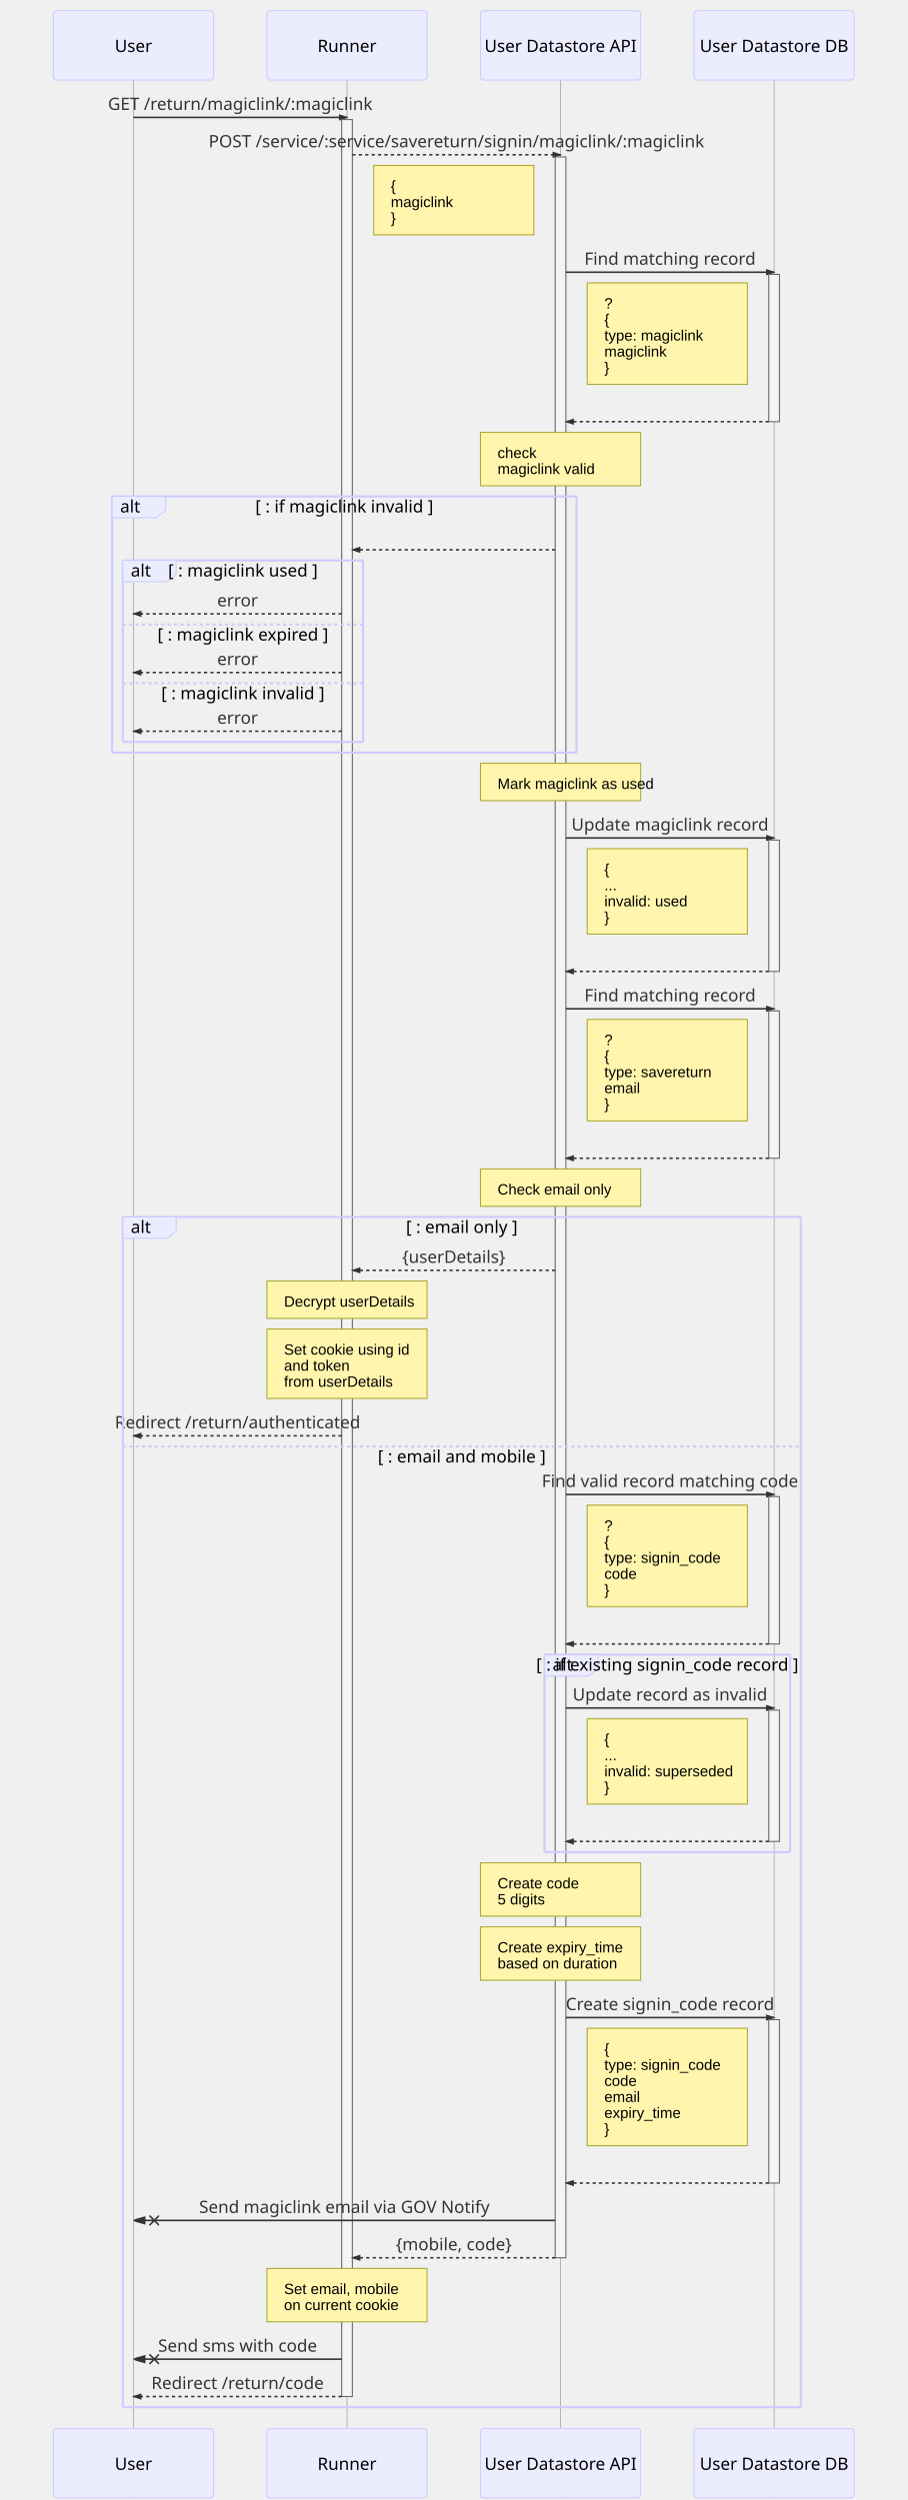
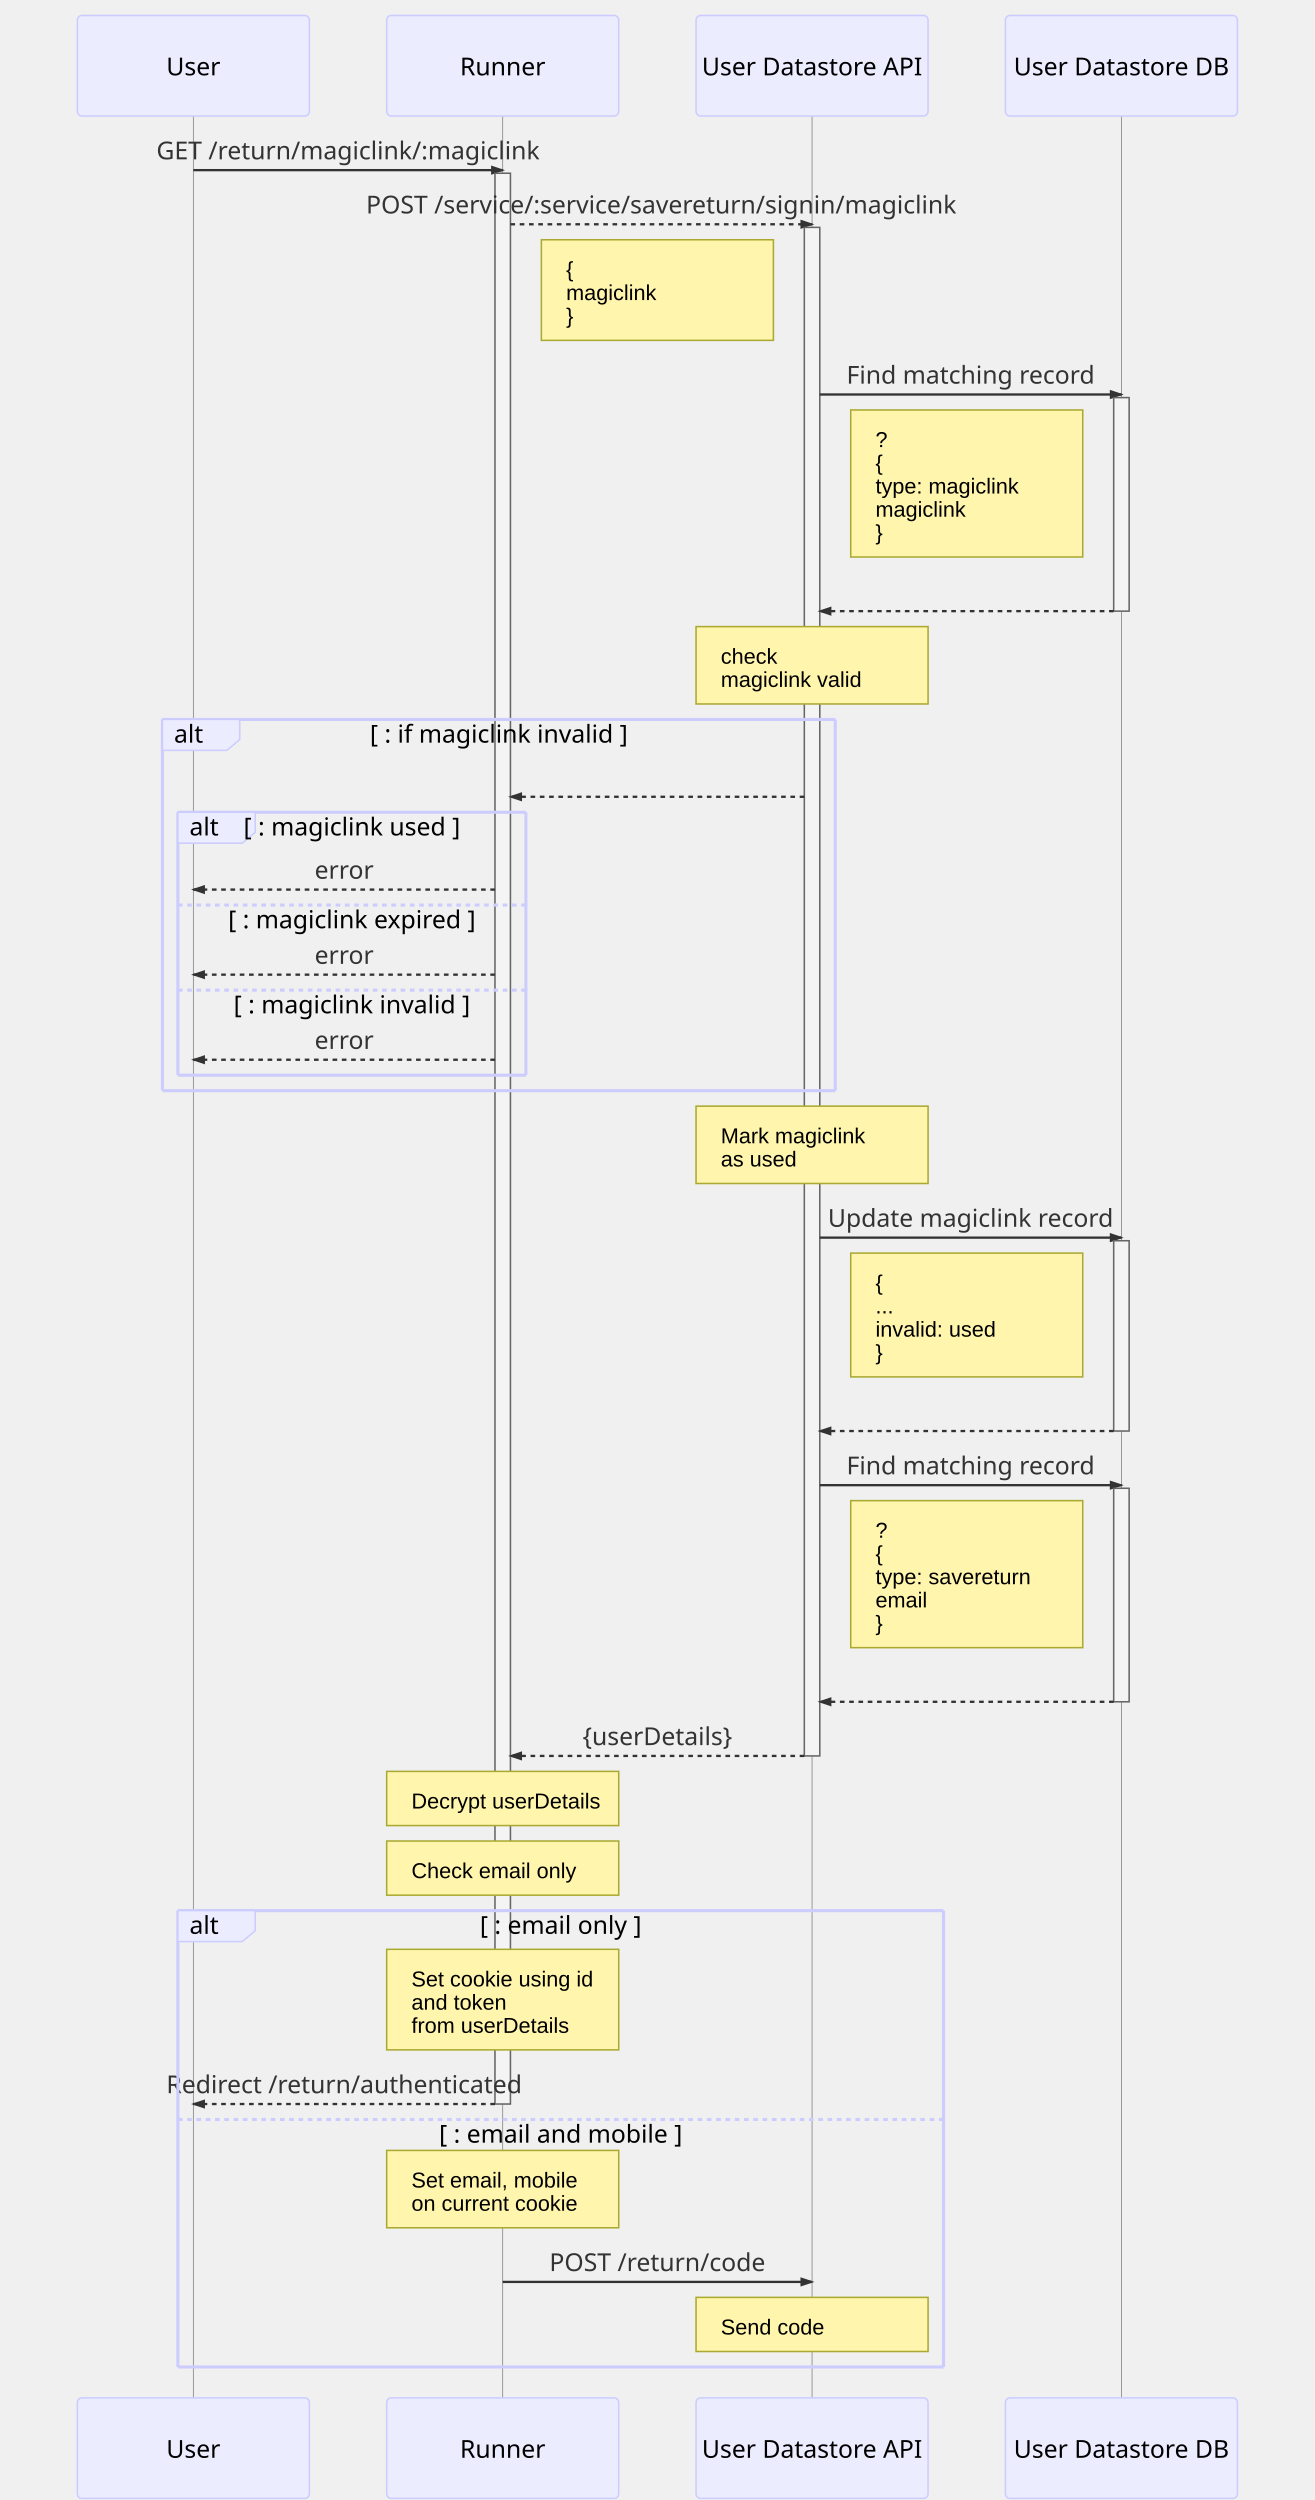
- <svg xmlns="http://www.w3.org/2000/svg" id="mermaid-1555601982580" width="100%" height="100%" style="max-width:850px;" viewBox="-50 -10 850 2341.438">
-   <style>#mermaid-1555601982580 .label{font-family:trebuchet ms,verdana,arial;color:#333}#mermaid-1555601982580 .node circle,#mermaid-1555601982580 .node ellipse,#mermaid-1555601982580 .node polygon,#mermaid-1555601982580 .node rect{fill:#ececff;stroke:#9370db;stroke-width:1px}#mermaid-1555601982580 .node.clickable{cursor:pointer}#mermaid-1555601982580 .arrowheadPath{fill:#333}#mermaid-1555601982580 .edgePath .path{stroke:#333;stroke-width:1.5px}#mermaid-1555601982580 .edgeLabel{background-color:#e8e8e8}#mermaid-1555601982580 .cluster rect{fill:#ffffde!important;stroke:#aa3!important;stroke-width:1px!important}#mermaid-1555601982580 .cluster text{fill:#333}#mermaid-1555601982580 div.mermaidTooltip{position:absolute;text-align:center;max-width:200px;padding:2px;font-family:trebuchet ms,verdana,arial;font-size:12px;background:#ffffde;border:1px solid #aa3;border-radius:2px;pointer-events:none;z-index:100}#mermaid-1555601982580 .actor{stroke:#ccf;fill:#ececff}#mermaid-1555601982580 text.actor{fill:#000;stroke:none}#mermaid-1555601982580 .actor-line{stroke:grey}#mermaid-1555601982580 .messageLine0{marker-end:"url(#arrowhead)"}#mermaid-1555601982580 .messageLine0,#mermaid-1555601982580 .messageLine1{stroke-width:1.5;stroke-dasharray:"2 2";stroke:#333}#mermaid-1555601982580 #arrowhead{fill:#333}#mermaid-1555601982580 #crosshead path{fill:#333!important;stroke:#333!important}#mermaid-1555601982580 .messageText{fill:#333;stroke:none}#mermaid-1555601982580 .labelBox{stroke:#ccf;fill:#ececff}#mermaid-1555601982580 .labelText,#mermaid-1555601982580 .loopText{fill:#000;stroke:none}#mermaid-1555601982580 .loopLine{stroke-width:2;stroke-dasharray:"2 2";marker-end:"url(#arrowhead)";stroke:#ccf}#mermaid-1555601982580 .note{stroke:#aa3;fill:#fff5ad}#mermaid-1555601982580 .noteText{fill:#000;stroke:none;font-family:trebuchet ms,verdana,arial;font-size:14px}#mermaid-1555601982580 .section{stroke:none;opacity:.2}#mermaid-1555601982580 .section0{fill:rgba(102,102,255,.49)}#mermaid-1555601982580 .section2{fill:#fff400}#mermaid-1555601982580 .section1,#mermaid-1555601982580 .section3{fill:#fff;opacity:.2}#mermaid-1555601982580 .sectionTitle0,#mermaid-1555601982580 .sectionTitle1,#mermaid-1555601982580 .sectionTitle2,#mermaid-1555601982580 .sectionTitle3{fill:#333}#mermaid-1555601982580 .sectionTitle{text-anchor:start;font-size:11px;text-height:14px}#mermaid-1555601982580 .grid .tick{stroke:#d3d3d3;opacity:.3;shape-rendering:crispEdges}#mermaid-1555601982580 .grid path{stroke-width:0}#mermaid-1555601982580 .today{fill:none;stroke:red;stroke-width:2px}#mermaid-1555601982580 .task{stroke-width:2}#mermaid-1555601982580 .taskText{text-anchor:middle;font-size:11px}#mermaid-1555601982580 .taskTextOutsideRight{fill:#000;text-anchor:start;font-size:11px}#mermaid-1555601982580 .taskTextOutsideLeft{fill:#000;text-anchor:end;font-size:11px}#mermaid-1555601982580 .taskText0,#mermaid-1555601982580 .taskText1,#mermaid-1555601982580 .taskText2,#mermaid-1555601982580 .taskText3{fill:#fff}#mermaid-1555601982580 .task0,#mermaid-1555601982580 .task1,#mermaid-1555601982580 .task2,#mermaid-1555601982580 .task3{fill:#8a90dd;stroke:#534fbc}#mermaid-1555601982580 .taskTextOutside0,#mermaid-1555601982580 .taskTextOutside1,#mermaid-1555601982580 .taskTextOutside2,#mermaid-1555601982580 .taskTextOutside3{fill:#000}#mermaid-1555601982580 .active0,#mermaid-1555601982580 .active1,#mermaid-1555601982580 .active2,#mermaid-1555601982580 .active3{fill:#bfc7ff;stroke:#534fbc}#mermaid-1555601982580 .activeText0,#mermaid-1555601982580 .activeText1,#mermaid-1555601982580 .activeText2,#mermaid-1555601982580 .activeText3{fill:#000!important}#mermaid-1555601982580 .done0,#mermaid-1555601982580 .done1,#mermaid-1555601982580 .done2,#mermaid-1555601982580 .done3{stroke:grey;fill:#d3d3d3;stroke-width:2}#mermaid-1555601982580 .doneText0,#mermaid-1555601982580 .doneText1,#mermaid-1555601982580 .doneText2,#mermaid-1555601982580 .doneText3{fill:#000!important}#mermaid-1555601982580 .crit0,#mermaid-1555601982580 .crit1,#mermaid-1555601982580 .crit2,#mermaid-1555601982580 .crit3{stroke:#f88;fill:red;stroke-width:2}#mermaid-1555601982580 .activeCrit0,#mermaid-1555601982580 .activeCrit1,#mermaid-1555601982580 .activeCrit2,#mermaid-1555601982580 .activeCrit3{stroke:#f88;fill:#bfc7ff;stroke-width:2}#mermaid-1555601982580 .doneCrit0,#mermaid-1555601982580 .doneCrit1,#mermaid-1555601982580 .doneCrit2,#mermaid-1555601982580 .doneCrit3{stroke:#f88;fill:#d3d3d3;stroke-width:2;cursor:pointer;shape-rendering:crispEdges}#mermaid-1555601982580 .activeCritText0,#mermaid-1555601982580 .activeCritText1,#mermaid-1555601982580 .activeCritText2,#mermaid-1555601982580 .activeCritText3,#mermaid-1555601982580 .doneCritText0,#mermaid-1555601982580 .doneCritText1,#mermaid-1555601982580 .doneCritText2,#mermaid-1555601982580 .doneCritText3{fill:#000!important}#mermaid-1555601982580 .titleText{text-anchor:middle;font-size:18px;fill:#000}#mermaid-1555601982580 g.classGroup text{fill:#9370db;stroke:none;font-family:trebuchet ms,verdana,arial;font-size:10px}#mermaid-1555601982580 g.classGroup rect{fill:#ececff;stroke:#9370db}#mermaid-1555601982580 g.classGroup line{stroke:#9370db;stroke-width:1}#mermaid-1555601982580 .classLabel .box{stroke:none;stroke-width:0;fill:#ececff;opacity:.5}#mermaid-1555601982580 .classLabel .label{fill:#9370db;font-size:10px}#mermaid-1555601982580 .relation{stroke:#9370db;stroke-width:1;fill:none}#mermaid-1555601982580 #compositionEnd,#mermaid-1555601982580 #compositionStart{fill:#9370db;stroke:#9370db;stroke-width:1}#mermaid-1555601982580 #aggregationEnd,#mermaid-1555601982580 #aggregationStart{fill:#ececff;stroke:#9370db;stroke-width:1}#mermaid-1555601982580 #dependencyEnd,#mermaid-1555601982580 #dependencyStart,#mermaid-1555601982580 #extensionEnd,#mermaid-1555601982580 #extensionStart{fill:#9370db;stroke:#9370db;stroke-width:1}#mermaid-1555601982580 .branch-label,#mermaid-1555601982580 .commit-id,#mermaid-1555601982580 .commit-msg{fill:#d3d3d3;color:#d3d3d3}</style>
-   <style>#mermaid-1555601982580 {
+ <svg xmlns="http://www.w3.org/2000/svg" id="mermaid-1557232619726" width="100%" height="100%" style="max-width:850px;" viewBox="-50 -10 850 1616.266">
+   <style>#mermaid-1557232619726 .label{font-family:trebuchet ms,verdana,arial;color:#333}#mermaid-1557232619726 .node circle,#mermaid-1557232619726 .node ellipse,#mermaid-1557232619726 .node polygon,#mermaid-1557232619726 .node rect{fill:#ececff;stroke:#9370db;stroke-width:1px}#mermaid-1557232619726 .node.clickable{cursor:pointer}#mermaid-1557232619726 .arrowheadPath{fill:#333}#mermaid-1557232619726 .edgePath .path{stroke:#333;stroke-width:1.5px}#mermaid-1557232619726 .edgeLabel{background-color:#e8e8e8}#mermaid-1557232619726 .cluster rect{fill:#ffffde!important;stroke:#aa3!important;stroke-width:1px!important}#mermaid-1557232619726 .cluster text{fill:#333}#mermaid-1557232619726 div.mermaidTooltip{position:absolute;text-align:center;max-width:200px;padding:2px;font-family:trebuchet ms,verdana,arial;font-size:12px;background:#ffffde;border:1px solid #aa3;border-radius:2px;pointer-events:none;z-index:100}#mermaid-1557232619726 .actor{stroke:#ccf;fill:#ececff}#mermaid-1557232619726 text.actor{fill:#000;stroke:none}#mermaid-1557232619726 .actor-line{stroke:grey}#mermaid-1557232619726 .messageLine0{marker-end:"url(#arrowhead)"}#mermaid-1557232619726 .messageLine0,#mermaid-1557232619726 .messageLine1{stroke-width:1.5;stroke-dasharray:"2 2";stroke:#333}#mermaid-1557232619726 #arrowhead{fill:#333}#mermaid-1557232619726 #crosshead path{fill:#333!important;stroke:#333!important}#mermaid-1557232619726 .messageText{fill:#333;stroke:none}#mermaid-1557232619726 .labelBox{stroke:#ccf;fill:#ececff}#mermaid-1557232619726 .labelText,#mermaid-1557232619726 .loopText{fill:#000;stroke:none}#mermaid-1557232619726 .loopLine{stroke-width:2;stroke-dasharray:"2 2";marker-end:"url(#arrowhead)";stroke:#ccf}#mermaid-1557232619726 .note{stroke:#aa3;fill:#fff5ad}#mermaid-1557232619726 .noteText{fill:#000;stroke:none;font-family:trebuchet ms,verdana,arial;font-size:14px}#mermaid-1557232619726 .section{stroke:none;opacity:.2}#mermaid-1557232619726 .section0{fill:rgba(102,102,255,.49)}#mermaid-1557232619726 .section2{fill:#fff400}#mermaid-1557232619726 .section1,#mermaid-1557232619726 .section3{fill:#fff;opacity:.2}#mermaid-1557232619726 .sectionTitle0,#mermaid-1557232619726 .sectionTitle1,#mermaid-1557232619726 .sectionTitle2,#mermaid-1557232619726 .sectionTitle3{fill:#333}#mermaid-1557232619726 .sectionTitle{text-anchor:start;font-size:11px;text-height:14px}#mermaid-1557232619726 .grid .tick{stroke:#d3d3d3;opacity:.3;shape-rendering:crispEdges}#mermaid-1557232619726 .grid path{stroke-width:0}#mermaid-1557232619726 .today{fill:none;stroke:red;stroke-width:2px}#mermaid-1557232619726 .task{stroke-width:2}#mermaid-1557232619726 .taskText{text-anchor:middle;font-size:11px}#mermaid-1557232619726 .taskTextOutsideRight{fill:#000;text-anchor:start;font-size:11px}#mermaid-1557232619726 .taskTextOutsideLeft{fill:#000;text-anchor:end;font-size:11px}#mermaid-1557232619726 .taskText0,#mermaid-1557232619726 .taskText1,#mermaid-1557232619726 .taskText2,#mermaid-1557232619726 .taskText3{fill:#fff}#mermaid-1557232619726 .task0,#mermaid-1557232619726 .task1,#mermaid-1557232619726 .task2,#mermaid-1557232619726 .task3{fill:#8a90dd;stroke:#534fbc}#mermaid-1557232619726 .taskTextOutside0,#mermaid-1557232619726 .taskTextOutside1,#mermaid-1557232619726 .taskTextOutside2,#mermaid-1557232619726 .taskTextOutside3{fill:#000}#mermaid-1557232619726 .active0,#mermaid-1557232619726 .active1,#mermaid-1557232619726 .active2,#mermaid-1557232619726 .active3{fill:#bfc7ff;stroke:#534fbc}#mermaid-1557232619726 .activeText0,#mermaid-1557232619726 .activeText1,#mermaid-1557232619726 .activeText2,#mermaid-1557232619726 .activeText3{fill:#000!important}#mermaid-1557232619726 .done0,#mermaid-1557232619726 .done1,#mermaid-1557232619726 .done2,#mermaid-1557232619726 .done3{stroke:grey;fill:#d3d3d3;stroke-width:2}#mermaid-1557232619726 .doneText0,#mermaid-1557232619726 .doneText1,#mermaid-1557232619726 .doneText2,#mermaid-1557232619726 .doneText3{fill:#000!important}#mermaid-1557232619726 .crit0,#mermaid-1557232619726 .crit1,#mermaid-1557232619726 .crit2,#mermaid-1557232619726 .crit3{stroke:#f88;fill:red;stroke-width:2}#mermaid-1557232619726 .activeCrit0,#mermaid-1557232619726 .activeCrit1,#mermaid-1557232619726 .activeCrit2,#mermaid-1557232619726 .activeCrit3{stroke:#f88;fill:#bfc7ff;stroke-width:2}#mermaid-1557232619726 .doneCrit0,#mermaid-1557232619726 .doneCrit1,#mermaid-1557232619726 .doneCrit2,#mermaid-1557232619726 .doneCrit3{stroke:#f88;fill:#d3d3d3;stroke-width:2;cursor:pointer;shape-rendering:crispEdges}#mermaid-1557232619726 .activeCritText0,#mermaid-1557232619726 .activeCritText1,#mermaid-1557232619726 .activeCritText2,#mermaid-1557232619726 .activeCritText3,#mermaid-1557232619726 .doneCritText0,#mermaid-1557232619726 .doneCritText1,#mermaid-1557232619726 .doneCritText2,#mermaid-1557232619726 .doneCritText3{fill:#000!important}#mermaid-1557232619726 .titleText{text-anchor:middle;font-size:18px;fill:#000}#mermaid-1557232619726 g.classGroup text{fill:#9370db;stroke:none;font-family:trebuchet ms,verdana,arial;font-size:10px}#mermaid-1557232619726 g.classGroup rect{fill:#ececff;stroke:#9370db}#mermaid-1557232619726 g.classGroup line{stroke:#9370db;stroke-width:1}#mermaid-1557232619726 .classLabel .box{stroke:none;stroke-width:0;fill:#ececff;opacity:.5}#mermaid-1557232619726 .classLabel .label{fill:#9370db;font-size:10px}#mermaid-1557232619726 .relation{stroke:#9370db;stroke-width:1;fill:none}#mermaid-1557232619726 #compositionEnd,#mermaid-1557232619726 #compositionStart{fill:#9370db;stroke:#9370db;stroke-width:1}#mermaid-1557232619726 #aggregationEnd,#mermaid-1557232619726 #aggregationStart{fill:#ececff;stroke:#9370db;stroke-width:1}#mermaid-1557232619726 #dependencyEnd,#mermaid-1557232619726 #dependencyStart,#mermaid-1557232619726 #extensionEnd,#mermaid-1557232619726 #extensionStart{fill:#9370db;stroke:#9370db;stroke-width:1}#mermaid-1557232619726 .branch-label,#mermaid-1557232619726 .commit-id,#mermaid-1557232619726 .commit-msg{fill:#d3d3d3;color:#d3d3d3}</style>
+   <style>#mermaid-1557232619726 {
    color: rgb(0, 0, 0);
    font: normal normal 400 normal 16px / normal nta;
  }</style>
  <defs>
    <style type="text/css">
  [object Promise]
  </style>
  </defs>
  <g />
  <g>
-     <line id="actor0" x1="75" y1="5" x2="75" y2="2330.438" class="actor-line" stroke-width="0.5px" stroke="#999" />
+     <line id="actor0" x1="75" y1="5" x2="75" y2="1605.266" class="actor-line" stroke-width="0.5px" stroke="#999" />
    <rect x="0" y="0" fill="#eaeaea" stroke="#666" width="150" height="65" rx="3" ry="3" class="actor" />
    <text x="75" y="32.5" dominant-baseline="central" alignment-baseline="central" class="actor" style="text-anchor: middle;">
      <tspan x="75" dy="0">User</tspan>
    </text>
  </g>
  <g>
-     <line id="actor1" x1="275" y1="5" x2="275" y2="2330.438" class="actor-line" stroke-width="0.5px" stroke="#999" />
+     <line id="actor1" x1="275" y1="5" x2="275" y2="1605.266" class="actor-line" stroke-width="0.5px" stroke="#999" />
    <rect x="200" y="0" fill="#eaeaea" stroke="#666" width="150" height="65" rx="3" ry="3" class="actor" />
    <text x="275" y="32.5" dominant-baseline="central" alignment-baseline="central" class="actor" style="text-anchor: middle;">
      <tspan x="275" dy="0">Runner</tspan>
    </text>
  </g>
  <g>
-     <line id="actor2" x1="475" y1="5" x2="475" y2="2330.438" class="actor-line" stroke-width="0.5px" stroke="#999" />
+     <line id="actor2" x1="475" y1="5" x2="475" y2="1605.266" class="actor-line" stroke-width="0.5px" stroke="#999" />
    <rect x="400" y="0" fill="#eaeaea" stroke="#666" width="150" height="65" rx="3" ry="3" class="actor" />
    <text x="475" y="32.5" dominant-baseline="central" alignment-baseline="central" class="actor" style="text-anchor: middle;">
      <tspan x="475" dy="0">User Datastore API</tspan>
    </text>
  </g>
  <g>
-     <line id="actor3" x1="675" y1="5" x2="675" y2="2330.438" class="actor-line" stroke-width="0.5px" stroke="#999" />
+     <line id="actor3" x1="675" y1="5" x2="675" y2="1605.266" class="actor-line" stroke-width="0.5px" stroke="#999" />
    <rect x="600" y="0" fill="#eaeaea" stroke="#666" width="150" height="65" rx="3" ry="3" class="actor" />
    <text x="675" y="32.5" dominant-baseline="central" alignment-baseline="central" class="actor" style="text-anchor: middle;">
      <tspan x="675" dy="0">User Datastore DB</tspan>
    </text>
  </g>
  <defs>
    <marker id="arrowhead" refX="5" refY="2" markerWidth="6" markerHeight="4" orient="auto">
      <path d="M 0,0 V 4 L6,2 Z" />
    </marker>
  </defs>
  <defs>
    <marker id="crosshead" markerWidth="15" markerHeight="8" orient="auto" refX="16" refY="4">
      <path fill="black" stroke="#000000" stroke-width="1px" d="M 9,2 V 6 L16,4 Z" style="stroke-dasharray: 0, 0;" />
      <path fill="none" stroke="#000000" stroke-width="1px" d="M 0,1 L 6,7 M 6,1 L 0,7" style="stroke-dasharray: 0, 0;" />
    </marker>
  </defs>
  <g>
    <text x="175" y="93" class="messageText" style="text-anchor: middle;">GET /return/magiclink/:magiclink</text>
    <line x1="75" y1="100" x2="275" y2="100" class="messageLine0" stroke-width="2" stroke="black" marker-end="url(#arrowhead)" style="fill: none;" />
  </g>
  <g>
-     <rect x="270" y="102" fill="#f4f4f4" stroke="#666" width="10" height="2133.438" rx="0" ry="0" />
-   </g>
-   <g>
-     <text x="377.5" y="128" class="messageText" style="text-anchor: middle;">POST /service/:service/savereturn/signin/magiclink/:magiclink</text>
+     <rect x="270" y="102" fill="#f4f4f4" stroke="#666" width="10" height="1248.266" rx="0" ry="0" />
+   </g>
+   <g>
+     <text x="377.5" y="128" class="messageText" style="text-anchor: middle;">POST /service/:service/savereturn/signin/magiclink</text>
    <line x1="280" y1="135" x2="475" y2="135" class="messageLine1" stroke-width="2" stroke="black" marker-end="url(#arrowhead)" style="stroke-dasharray: 3, 3; fill: none;" />
  </g>
  <g>
-     <rect x="470" y="137" fill="#f4f4f4" stroke="#666" width="10" height="1968.438" rx="0" ry="0" />
+     <rect x="470" y="137" fill="#f4f4f4" stroke="#666" width="10" height="988.219" rx="0" ry="0" />
  </g>
  <g>
    <rect x="300" y="145" fill="#EDF2AE" stroke="#666" width="150" height="65.047" rx="0" ry="0" class="note" />
    <text x="296" y="169" fill="black" class="noteText">
      <tspan x="316" fill="black">{</tspan>
    </text>
    <text x="296" y="184.016" fill="black" class="noteText">
      <tspan x="316" fill="black">magiclink</tspan>
    </text>
    <text x="296" y="199.031" fill="black" class="noteText">
      <tspan x="316" fill="black">}</tspan>
    </text>
  </g>
  <g>
    <text x="577.5" y="238.047" class="messageText" style="text-anchor: middle;">Find matching record</text>
    <line x1="480" y1="245.047" x2="675" y2="245.047" class="messageLine0" stroke-width="2" stroke="black" marker-end="url(#arrowhead)" style="fill: none;" />
  </g>
  <g>
    <rect x="670" y="247.047" fill="#f4f4f4" stroke="#666" width="10" height="138.062" rx="0" ry="0" />
  </g>
  <g>
    <rect x="500" y="255.047" fill="#EDF2AE" stroke="#666" width="150" height="95.062" rx="0" ry="0" class="note" />
    <text x="496" y="279.047" fill="black" class="noteText">
      <tspan x="516" fill="black">?</tspan>
    </text>
    <text x="496" y="294.047" fill="black" class="noteText">
      <tspan x="516" fill="black">{</tspan>
    </text>
    <text x="496" y="309.062" fill="black" class="noteText">
      <tspan x="516" fill="black">type: magiclink</tspan>
    </text>
    <text x="496" y="324.078" fill="black" class="noteText">
      <tspan x="516" fill="black">magiclink</tspan>
    </text>
    <text x="496" y="339.094" fill="black" class="noteText">
      <tspan x="516" fill="black">}</tspan>
    </text>
  </g>
  <g>
    <text x="575" y="378.109" class="messageText" style="text-anchor: middle;" />
    <line x1="670" y1="385.109" x2="480" y2="385.109" class="messageLine1" stroke-width="2" stroke="black" marker-end="url(#arrowhead)" style="stroke-dasharray: 3, 3; fill: none;" />
  </g>
  <g>
    <rect x="400" y="395.109" fill="#EDF2AE" stroke="#666" width="150" height="50.016" rx="0" ry="0" class="note" />
    <text x="396" y="419.109" fill="black" class="noteText">
      <tspan x="416" fill="black">check </tspan>
    </text>
    <text x="396" y="434.109" fill="black" class="noteText">
      <tspan x="416" fill="black">magiclink valid</tspan>
    </text>
  </g>
  <g>
    <text x="375" y="498.125" class="messageText" style="text-anchor: middle;" />
    <line x1="470" y1="505.125" x2="280" y2="505.125" class="messageLine1" stroke-width="2" stroke="black" marker-end="url(#arrowhead)" style="stroke-dasharray: 3, 3; fill: none;" />
  </g>
  <g>
    <text x="172.5" y="558.125" class="messageText" style="text-anchor: middle;">error</text>
    <line x1="270" y1="565.125" x2="75" y2="565.125" class="messageLine1" stroke-width="2" stroke="black" marker-end="url(#arrowhead)" style="stroke-dasharray: 3, 3; fill: none;" />
  </g>
  <g>
    <text x="172.5" y="613.125" class="messageText" style="text-anchor: middle;">error</text>
    <line x1="270" y1="620.125" x2="75" y2="620.125" class="messageLine1" stroke-width="2" stroke="black" marker-end="url(#arrowhead)" style="stroke-dasharray: 3, 3; fill: none;" />
  </g>
  <g>
    <text x="172.5" y="668.125" class="messageText" style="text-anchor: middle;">error</text>
    <line x1="270" y1="675.125" x2="75" y2="675.125" class="messageLine1" stroke-width="2" stroke="black" marker-end="url(#arrowhead)" style="stroke-dasharray: 3, 3; fill: none;" />
  </g>
  <g>
    <line x1="65" y1="515.125" x2="290" y2="515.125" class="loopLine" />
    <line x1="290" y1="515.125" x2="290" y2="685.125" class="loopLine" />
    <line x1="65" y1="685.125" x2="290" y2="685.125" class="loopLine" />
    <line x1="65" y1="515.125" x2="65" y2="685.125" class="loopLine" />
    <line x1="65" y1="575.125" x2="290" y2="575.125" class="loopLine" style="stroke-dasharray: 3, 3;" />
    <line x1="65" y1="630.125" x2="290" y2="630.125" class="loopLine" style="stroke-dasharray: 3, 3;" />
    <polygon points="65,515.125 115,515.125 115,528.125 106.6,535.125 65,535.125" class="labelBox" />
    <text x="72.5" y="530.125" fill="black" class="labelText">
      <tspan x="72.5" fill="black">alt</tspan>
    </text>
    <text x="177.5" y="530.125" fill="black" class="loopText" style="text-anchor: middle;">
      <tspan x="177.5" fill="black">[ : magiclink used ]</tspan>
    </text>
    <text x="177.5" y="590.125" fill="black" class="loopText" style="text-anchor: middle;">
      <tspan x="177.5" fill="black">[ : magiclink expired ]</tspan>
    </text>
    <text x="177.5" y="645.125" fill="black" class="loopText" style="text-anchor: middle;">
      <tspan x="177.5" fill="black">[ : magiclink invalid ]</tspan>
    </text>
  </g>
  <g>
    <line x1="55" y1="455.125" x2="490" y2="455.125" class="loopLine" />
    <line x1="490" y1="455.125" x2="490" y2="695.125" class="loopLine" />
    <line x1="55" y1="695.125" x2="490" y2="695.125" class="loopLine" />
    <line x1="55" y1="455.125" x2="55" y2="695.125" class="loopLine" />
    <polygon points="55,455.125 105,455.125 105,468.125 96.6,475.125 55,475.125" class="labelBox" />
    <text x="62.5" y="470.125" fill="black" class="labelText">
      <tspan x="62.5" fill="black">alt</tspan>
    </text>
    <text x="272.5" y="470.125" fill="black" class="loopText" style="text-anchor: middle;">
      <tspan x="272.5" fill="black">[ : if magiclink invalid ]</tspan>
    </text>
  </g>
  <g>
-     <rect x="400" y="705.125" fill="#EDF2AE" stroke="#666" width="150" height="35.016" rx="0" ry="0" class="note" />
+     <rect x="400" y="705.125" fill="#EDF2AE" stroke="#666" width="150" height="50.016" rx="0" ry="0" class="note" />
    <text x="396" y="729.125" fill="black" class="noteText">
-       <tspan x="416" fill="black">Mark magiclink as used</tspan>
-     </text>
-   </g>
-   <g>
-     <text x="577.5" y="768.141" class="messageText" style="text-anchor: middle;">Update magiclink record</text>
-     <line x1="480" y1="775.141" x2="675" y2="775.141" class="messageLine0" stroke-width="2" stroke="black" marker-end="url(#arrowhead)" style="fill: none;" />
-   </g>
-   <g>
-     <rect x="670" y="777.141" fill="#f4f4f4" stroke="#666" width="10" height="123.031" rx="0" ry="0" />
-   </g>
-   <g>
-     <rect x="500" y="785.141" fill="#EDF2AE" stroke="#666" width="150" height="80.031" rx="0" ry="0" class="note" />
-     <text x="496" y="809.141" fill="black" class="noteText">
+       <tspan x="416" fill="black">Mark magiclink </tspan>
+     </text>
+     <text x="396" y="744.141" fill="black" class="noteText">
+       <tspan x="416" fill="black">as used</tspan>
+     </text>
+   </g>
+   <g>
+     <text x="577.5" y="783.141" class="messageText" style="text-anchor: middle;">Update magiclink record</text>
+     <line x1="480" y1="790.141" x2="675" y2="790.141" class="messageLine0" stroke-width="2" stroke="black" marker-end="url(#arrowhead)" style="fill: none;" />
+   </g>
+   <g>
+     <rect x="670" y="792.141" fill="#f4f4f4" stroke="#666" width="10" height="123.031" rx="0" ry="0" />
+   </g>
+   <g>
+     <rect x="500" y="800.141" fill="#EDF2AE" stroke="#666" width="150" height="80.031" rx="0" ry="0" class="note" />
+     <text x="496" y="824.141" fill="black" class="noteText">
      <tspan x="516" fill="black">{</tspan>
    </text>
-     <text x="496" y="824.156" fill="black" class="noteText">
+     <text x="496" y="839.156" fill="black" class="noteText">
      <tspan x="516" fill="black">...</tspan>
    </text>
-     <text x="496" y="839.156" fill="black" class="noteText">
+     <text x="496" y="854.156" fill="black" class="noteText">
      <tspan x="516" fill="black">invalid: used</tspan>
    </text>
-     <text x="496" y="854.156" fill="black" class="noteText">
+     <text x="496" y="869.156" fill="black" class="noteText">
      <tspan x="516" fill="black">}</tspan>
    </text>
  </g>
  <g>
-     <text x="575" y="893.172" class="messageText" style="text-anchor: middle;" />
-     <line x1="670" y1="900.172" x2="480" y2="900.172" class="messageLine1" stroke-width="2" stroke="black" marker-end="url(#arrowhead)" style="stroke-dasharray: 3, 3; fill: none;" />
-   </g>
-   <g>
-     <text x="577.5" y="928.172" class="messageText" style="text-anchor: middle;">Find matching record</text>
-     <line x1="480" y1="935.172" x2="675" y2="935.172" class="messageLine0" stroke-width="2" stroke="black" marker-end="url(#arrowhead)" style="fill: none;" />
-   </g>
-   <g>
-     <rect x="670" y="937.172" fill="#f4f4f4" stroke="#666" width="10" height="138.047" rx="0" ry="0" />
-   </g>
-   <g>
-     <rect x="500" y="945.172" fill="#EDF2AE" stroke="#666" width="150" height="95.047" rx="0" ry="0" class="note" />
-     <text x="496" y="969.172" fill="black" class="noteText">
+     <text x="575" y="908.172" class="messageText" style="text-anchor: middle;" />
+     <line x1="670" y1="915.172" x2="480" y2="915.172" class="messageLine1" stroke-width="2" stroke="black" marker-end="url(#arrowhead)" style="stroke-dasharray: 3, 3; fill: none;" />
+   </g>
+   <g>
+     <text x="577.5" y="943.172" class="messageText" style="text-anchor: middle;">Find matching record</text>
+     <line x1="480" y1="950.172" x2="675" y2="950.172" class="messageLine0" stroke-width="2" stroke="black" marker-end="url(#arrowhead)" style="fill: none;" />
+   </g>
+   <g>
+     <rect x="670" y="952.172" fill="#f4f4f4" stroke="#666" width="10" height="138.047" rx="0" ry="0" />
+   </g>
+   <g>
+     <rect x="500" y="960.172" fill="#EDF2AE" stroke="#666" width="150" height="95.047" rx="0" ry="0" class="note" />
+     <text x="496" y="984.172" fill="black" class="noteText">
      <tspan x="516" fill="black">?</tspan>
    </text>
-     <text x="496" y="984.172" fill="black" class="noteText">
+     <text x="496" y="999.172" fill="black" class="noteText">
      <tspan x="516" fill="black">{</tspan>
    </text>
-     <text x="496" y="999.188" fill="black" class="noteText">
+     <text x="496" y="1014.188" fill="black" class="noteText">
      <tspan x="516" fill="black">type: savereturn</tspan>
    </text>
-     <text x="496" y="1014.203" fill="black" class="noteText">
+     <text x="496" y="1029.203" fill="black" class="noteText">
      <tspan x="516" fill="black">email</tspan>
    </text>
-     <text x="496" y="1029.203" fill="black" class="noteText">
+     <text x="496" y="1044.203" fill="black" class="noteText">
      <tspan x="516" fill="black">}</tspan>
    </text>
  </g>
  <g>
-     <text x="575" y="1068.219" class="messageText" style="text-anchor: middle;" />
-     <line x1="670" y1="1075.219" x2="480" y2="1075.219" class="messageLine1" stroke-width="2" stroke="black" marker-end="url(#arrowhead)" style="stroke-dasharray: 3, 3; fill: none;" />
-   </g>
-   <g>
-     <rect x="400" y="1085.219" fill="#EDF2AE" stroke="#666" width="150" height="35.016" rx="0" ry="0" class="note" />
-     <text x="396" y="1109.219" fill="black" class="noteText">
-       <tspan x="416" fill="black">Check email only</tspan>
-     </text>
-   </g>
-   <g>
-     <text x="375" y="1173.234" class="messageText" style="text-anchor: middle;">{userDetails}</text>
-     <line x1="470" y1="1180.234" x2="280" y2="1180.234" class="messageLine1" stroke-width="2" stroke="black" marker-end="url(#arrowhead)" style="stroke-dasharray: 3, 3; fill: none;" />
-   </g>
-   <g>
-     <rect x="200" y="1190.234" fill="#EDF2AE" stroke="#666" width="150" height="35.016" rx="0" ry="0" class="note" />
-     <text x="196" y="1214.234" fill="black" class="noteText">
+     <text x="575" y="1083.219" class="messageText" style="text-anchor: middle;" />
+     <line x1="670" y1="1090.219" x2="480" y2="1090.219" class="messageLine1" stroke-width="2" stroke="black" marker-end="url(#arrowhead)" style="stroke-dasharray: 3, 3; fill: none;" />
+   </g>
+   <g>
+     <text x="375" y="1118.219" class="messageText" style="text-anchor: middle;">{userDetails}</text>
+     <line x1="470" y1="1125.219" x2="280" y2="1125.219" class="messageLine1" stroke-width="2" stroke="black" marker-end="url(#arrowhead)" style="stroke-dasharray: 3, 3; fill: none;" />
+   </g>
+   <g>
+     <rect x="200" y="1135.219" fill="#EDF2AE" stroke="#666" width="150" height="35.016" rx="0" ry="0" class="note" />
+     <text x="196" y="1159.219" fill="black" class="noteText">
      <tspan x="216" fill="black">Decrypt userDetails</tspan>
    </text>
  </g>
  <g>
-     <rect x="200" y="1235.25" fill="#EDF2AE" stroke="#666" width="150" height="65.016" rx="0" ry="0" class="note" />
-     <text x="196" y="1259.25" fill="black" class="noteText">
+     <rect x="200" y="1180.234" fill="#EDF2AE" stroke="#666" width="150" height="35.016" rx="0" ry="0" class="note" />
+     <text x="196" y="1204.234" fill="black" class="noteText">
+       <tspan x="216" fill="black">Check email only</tspan>
+     </text>
+   </g>
+   <g>
+     <rect x="200" y="1250.25" fill="#EDF2AE" stroke="#666" width="150" height="65.016" rx="0" ry="0" class="note" />
+     <text x="196" y="1274.25" fill="black" class="noteText">
      <tspan x="216" fill="black">Set cookie using id </tspan>
    </text>
-     <text x="196" y="1274.266" fill="black" class="noteText">
+     <text x="196" y="1289.266" fill="black" class="noteText">
      <tspan x="216" fill="black">and token </tspan>
    </text>
-     <text x="196" y="1289.266" fill="black" class="noteText">
+     <text x="196" y="1304.266" fill="black" class="noteText">
      <tspan x="216" fill="black">from userDetails</tspan>
    </text>
  </g>
  <g>
-     <text x="172.5" y="1328.266" class="messageText" style="text-anchor: middle;">Redirect /return/authenticated</text>
-     <line x1="270" y1="1335.266" x2="75" y2="1335.266" class="messageLine1" stroke-width="2" stroke="black" marker-end="url(#arrowhead)" style="stroke-dasharray: 3, 3; fill: none;" />
-   </g>
-   <g>
-     <text x="577.5" y="1383.266" class="messageText" style="text-anchor: middle;">Find valid record matching code</text>
-     <line x1="480" y1="1390.266" x2="675" y2="1390.266" class="messageLine0" stroke-width="2" stroke="black" marker-end="url(#arrowhead)" style="fill: none;" />
-   </g>
-   <g>
-     <rect x="670" y="1392.266" fill="#f4f4f4" stroke="#666" width="10" height="138.047" rx="0" ry="0" />
-   </g>
-   <g>
-     <rect x="500" y="1400.266" fill="#EDF2AE" stroke="#666" width="150" height="95.047" rx="0" ry="0" class="note" />
-     <text x="496" y="1424.266" fill="black" class="noteText">
-       <tspan x="516" fill="black">?</tspan>
-     </text>
-     <text x="496" y="1439.266" fill="black" class="noteText">
-       <tspan x="516" fill="black">{</tspan>
-     </text>
-     <text x="496" y="1454.281" fill="black" class="noteText">
-       <tspan x="516" fill="black">type: signin_code</tspan>
-     </text>
-     <text x="496" y="1469.297" fill="black" class="noteText">
-       <tspan x="516" fill="black">code</tspan>
-     </text>
-     <text x="496" y="1484.297" fill="black" class="noteText">
-       <tspan x="516" fill="black">}</tspan>
-     </text>
-   </g>
-   <g>
-     <text x="575" y="1523.312" class="messageText" style="text-anchor: middle;" />
-     <line x1="670" y1="1530.312" x2="480" y2="1530.312" class="messageLine1" stroke-width="2" stroke="black" marker-end="url(#arrowhead)" style="stroke-dasharray: 3, 3; fill: none;" />
-   </g>
-   <g>
-     <text x="577.5" y="1583.312" class="messageText" style="text-anchor: middle;">Update record as invalid</text>
-     <line x1="480" y1="1590.312" x2="675" y2="1590.312" class="messageLine0" stroke-width="2" stroke="black" marker-end="url(#arrowhead)" style="fill: none;" />
-   </g>
-   <g>
-     <rect x="670" y="1592.312" fill="#f4f4f4" stroke="#666" width="10" height="123.031" rx="0" ry="0" />
-   </g>
-   <g>
-     <rect x="500" y="1600.312" fill="#EDF2AE" stroke="#666" width="150" height="80.031" rx="0" ry="0" class="note" />
-     <text x="496" y="1624.312" fill="black" class="noteText">
-       <tspan x="516" fill="black">{</tspan>
-     </text>
-     <text x="496" y="1639.328" fill="black" class="noteText">
-       <tspan x="516" fill="black">...</tspan>
-     </text>
-     <text x="496" y="1654.328" fill="black" class="noteText">
-       <tspan x="516" fill="black">invalid: superseded</tspan>
-     </text>
-     <text x="496" y="1669.328" fill="black" class="noteText">
-       <tspan x="516" fill="black">}</tspan>
-     </text>
-   </g>
-   <g>
-     <text x="575" y="1708.344" class="messageText" style="text-anchor: middle;" />
-     <line x1="670" y1="1715.344" x2="480" y2="1715.344" class="messageLine1" stroke-width="2" stroke="black" marker-end="url(#arrowhead)" style="stroke-dasharray: 3, 3; fill: none;" />
-   </g>
-   <g>
-     <line x1="460" y1="1540.312" x2="690" y2="1540.312" class="loopLine" />
-     <line x1="690" y1="1540.312" x2="690" y2="1725.344" class="loopLine" />
-     <line x1="460" y1="1725.344" x2="690" y2="1725.344" class="loopLine" />
-     <line x1="460" y1="1540.312" x2="460" y2="1725.344" class="loopLine" />
-     <polygon points="460,1540.312 510,1540.312 510,1553.312 501.6,1560.312 460,1560.312" class="labelBox" />
-     <text x="467.5" y="1555.312" fill="black" class="labelText">
-       <tspan x="467.5" fill="black">alt</tspan>
-     </text>
-     <text x="575" y="1555.312" fill="black" class="loopText" style="text-anchor: middle;">
-       <tspan x="575" fill="black">[ : if existing signin_code record ]</tspan>
-     </text>
-   </g>
-   <g>
-     <rect x="400" y="1735.344" fill="#EDF2AE" stroke="#666" width="150" height="50.016" rx="0" ry="0" class="note" />
-     <text x="396" y="1759.344" fill="black" class="noteText">
-       <tspan x="416" fill="black">Create  code</tspan>
-     </text>
-     <text x="396" y="1774.344" fill="black" class="noteText">
-       <tspan x="416" fill="black">5 digits</tspan>
-     </text>
-   </g>
-   <g>
-     <rect x="400" y="1795.359" fill="#EDF2AE" stroke="#666" width="150" height="50.016" rx="0" ry="0" class="note" />
-     <text x="396" y="1819.359" fill="black" class="noteText">
-       <tspan x="416" fill="black">Create expiry_time</tspan>
-     </text>
-     <text x="396" y="1834.375" fill="black" class="noteText">
-       <tspan x="416" fill="black">based on duration</tspan>
-     </text>
-   </g>
-   <g>
-     <text x="577.5" y="1873.375" class="messageText" style="text-anchor: middle;">Create signin_code record</text>
-     <line x1="480" y1="1880.375" x2="675" y2="1880.375" class="messageLine0" stroke-width="2" stroke="black" marker-end="url(#arrowhead)" style="fill: none;" />
-   </g>
-   <g>
-     <rect x="670" y="1882.375" fill="#f4f4f4" stroke="#666" width="10" height="153.062" rx="0" ry="0" />
-   </g>
-   <g>
-     <rect x="500" y="1890.375" fill="#EDF2AE" stroke="#666" width="150" height="110.062" rx="0" ry="0" class="note" />
-     <text x="496" y="1914.375" fill="black" class="noteText">
-       <tspan x="516" fill="black">{ </tspan>
-     </text>
-     <text x="496" y="1929.391" fill="black" class="noteText">
-       <tspan x="516" fill="black">type: signin_code</tspan>
-     </text>
-     <text x="496" y="1944.406" fill="black" class="noteText">
-       <tspan x="516" fill="black">code</tspan>
-     </text>
-     <text x="496" y="1959.406" fill="black" class="noteText">
-       <tspan x="516" fill="black">email</tspan>
-     </text>
-     <text x="496" y="1974.406" fill="black" class="noteText">
-       <tspan x="516" fill="black">expiry_time</tspan>
-     </text>
-     <text x="496" y="1989.422" fill="black" class="noteText">
-       <tspan x="516" fill="black"> }</tspan>
-     </text>
-   </g>
-   <g>
-     <text x="575" y="2028.438" class="messageText" style="text-anchor: middle;" />
-     <line x1="670" y1="2035.438" x2="480" y2="2035.438" class="messageLine1" stroke-width="2" stroke="black" marker-end="url(#arrowhead)" style="stroke-dasharray: 3, 3; fill: none;" />
-   </g>
-   <g>
-     <text x="272.5" y="2063.438" class="messageText" style="text-anchor: middle;">Send magiclink email via GOV Notify</text>
-     <line x1="470" y1="2070.438" x2="75" y2="2070.438" class="messageLine0" stroke-width="2" stroke="black" marker-end="url(#crosshead)" style="fill: none;" />
-   </g>
-   <g>
-     <text x="375" y="2098.438" class="messageText" style="text-anchor: middle;">{mobile, code}</text>
-     <line x1="470" y1="2105.438" x2="280" y2="2105.438" class="messageLine1" stroke-width="2" stroke="black" marker-end="url(#arrowhead)" style="stroke-dasharray: 3, 3; fill: none;" />
-   </g>
-   <g>
-     <rect x="200" y="2115.438" fill="#EDF2AE" stroke="#666" width="150" height="50" rx="0" ry="0" class="note" />
-     <text x="196" y="2139.438" fill="black" class="noteText">
+     <text x="172.5" y="1343.266" class="messageText" style="text-anchor: middle;">Redirect /return/authenticated</text>
+     <line x1="270" y1="1350.266" x2="75" y2="1350.266" class="messageLine1" stroke-width="2" stroke="black" marker-end="url(#arrowhead)" style="stroke-dasharray: 3, 3; fill: none;" />
+   </g>
+   <g>
+     <rect x="200" y="1380.266" fill="#EDF2AE" stroke="#666" width="150" height="50" rx="0" ry="0" class="note" />
+     <text x="196" y="1404.266" fill="black" class="noteText">
      <tspan x="216" fill="black">Set email, mobile</tspan>
    </text>
-     <text x="196" y="2154.438" fill="black" class="noteText">
+     <text x="196" y="1419.266" fill="black" class="noteText">
      <tspan x="216" fill="black">on current cookie</tspan>
    </text>
  </g>
  <g>
-     <text x="172.5" y="2193.438" class="messageText" style="text-anchor: middle;">Send sms with code</text>
-     <line x1="270" y1="2200.438" x2="75" y2="2200.438" class="messageLine0" stroke-width="2" stroke="black" marker-end="url(#crosshead)" style="fill: none;" />
-   </g>
-   <g>
-     <text x="172.5" y="2228.438" class="messageText" style="text-anchor: middle;">Redirect /return/code</text>
-     <line x1="270" y1="2235.438" x2="75" y2="2235.438" class="messageLine1" stroke-width="2" stroke="black" marker-end="url(#arrowhead)" style="stroke-dasharray: 3, 3; fill: none;" />
-   </g>
-   <g>
-     <line x1="65" y1="1130.234" x2="700" y2="1130.234" class="loopLine" />
-     <line x1="700" y1="1130.234" x2="700" y2="2245.438" class="loopLine" />
-     <line x1="65" y1="2245.438" x2="700" y2="2245.438" class="loopLine" />
-     <line x1="65" y1="1130.234" x2="65" y2="2245.438" class="loopLine" />
-     <line x1="65" y1="1345.266" x2="700" y2="1345.266" class="loopLine" style="stroke-dasharray: 3, 3;" />
-     <polygon points="65,1130.234 115,1130.234 115,1143.234 106.6,1150.234 65,1150.234" class="labelBox" />
-     <text x="72.5" y="1145.234" fill="black" class="labelText">
+     <text x="375" y="1458.266" class="messageText" style="text-anchor: middle;">POST /return/code</text>
+     <line x1="275" y1="1465.266" x2="475" y2="1465.266" class="messageLine0" stroke-width="2" stroke="black" marker-end="url(#arrowhead)" style="fill: none;" />
+   </g>
+   <g>
+     <rect x="400" y="1475.266" fill="#EDF2AE" stroke="#666" width="150" height="35" rx="0" ry="0" class="note" />
+     <text x="396" y="1499.266" fill="black" class="noteText">
+       <tspan x="416" fill="black">Send code</tspan>
+     </text>
+   </g>
+   <g>
+     <line x1="65" y1="1225.25" x2="560" y2="1225.25" class="loopLine" />
+     <line x1="560" y1="1225.25" x2="560" y2="1520.266" class="loopLine" />
+     <line x1="65" y1="1520.266" x2="560" y2="1520.266" class="loopLine" />
+     <line x1="65" y1="1225.25" x2="65" y2="1520.266" class="loopLine" />
+     <line x1="65" y1="1360.266" x2="560" y2="1360.266" class="loopLine" style="stroke-dasharray: 3, 3;" />
+     <polygon points="65,1225.25 115,1225.25 115,1238.25 106.6,1245.25 65,1245.25" class="labelBox" />
+     <text x="72.5" y="1240.25" fill="black" class="labelText">
      <tspan x="72.5" fill="black">alt</tspan>
    </text>
-     <text x="382.5" y="1145.234" fill="black" class="loopText" style="text-anchor: middle;">
-       <tspan x="382.5" fill="black">[ : email only ]</tspan>
-     </text>
-     <text x="382.5" y="1360.266" fill="black" class="loopText" style="text-anchor: middle;">
-       <tspan x="382.5" fill="black">[ : email and mobile ]</tspan>
-     </text>
-   </g>
-   <g>
-     <rect x="0" y="2265.438" fill="#eaeaea" stroke="#666" width="150" height="65" rx="3" ry="3" class="actor" />
-     <text x="75" y="2297.938" dominant-baseline="central" alignment-baseline="central" class="actor" style="text-anchor: middle;">
+     <text x="312.5" y="1240.25" fill="black" class="loopText" style="text-anchor: middle;">
+       <tspan x="312.5" fill="black">[ : email only ]</tspan>
+     </text>
+     <text x="312.5" y="1375.266" fill="black" class="loopText" style="text-anchor: middle;">
+       <tspan x="312.5" fill="black">[ : email and mobile ]</tspan>
+     </text>
+   </g>
+   <g>
+     <rect x="0" y="1540.266" fill="#eaeaea" stroke="#666" width="150" height="65" rx="3" ry="3" class="actor" />
+     <text x="75" y="1572.766" dominant-baseline="central" alignment-baseline="central" class="actor" style="text-anchor: middle;">
      <tspan x="75" dy="0">User</tspan>
    </text>
  </g>
  <g>
-     <rect x="200" y="2265.438" fill="#eaeaea" stroke="#666" width="150" height="65" rx="3" ry="3" class="actor" />
-     <text x="275" y="2297.938" dominant-baseline="central" alignment-baseline="central" class="actor" style="text-anchor: middle;">
+     <rect x="200" y="1540.266" fill="#eaeaea" stroke="#666" width="150" height="65" rx="3" ry="3" class="actor" />
+     <text x="275" y="1572.766" dominant-baseline="central" alignment-baseline="central" class="actor" style="text-anchor: middle;">
      <tspan x="275" dy="0">Runner</tspan>
    </text>
  </g>
  <g>
-     <rect x="400" y="2265.438" fill="#eaeaea" stroke="#666" width="150" height="65" rx="3" ry="3" class="actor" />
-     <text x="475" y="2297.938" dominant-baseline="central" alignment-baseline="central" class="actor" style="text-anchor: middle;">
+     <rect x="400" y="1540.266" fill="#eaeaea" stroke="#666" width="150" height="65" rx="3" ry="3" class="actor" />
+     <text x="475" y="1572.766" dominant-baseline="central" alignment-baseline="central" class="actor" style="text-anchor: middle;">
      <tspan x="475" dy="0">User Datastore API</tspan>
    </text>
  </g>
  <g>
-     <rect x="600" y="2265.438" fill="#eaeaea" stroke="#666" width="150" height="65" rx="3" ry="3" class="actor" />
-     <text x="675" y="2297.938" dominant-baseline="central" alignment-baseline="central" class="actor" style="text-anchor: middle;">
+     <rect x="600" y="1540.266" fill="#eaeaea" stroke="#666" width="150" height="65" rx="3" ry="3" class="actor" />
+     <text x="675" y="1572.766" dominant-baseline="central" alignment-baseline="central" class="actor" style="text-anchor: middle;">
      <tspan x="675" dy="0">User Datastore DB</tspan>
    </text>
  </g>
</svg>
